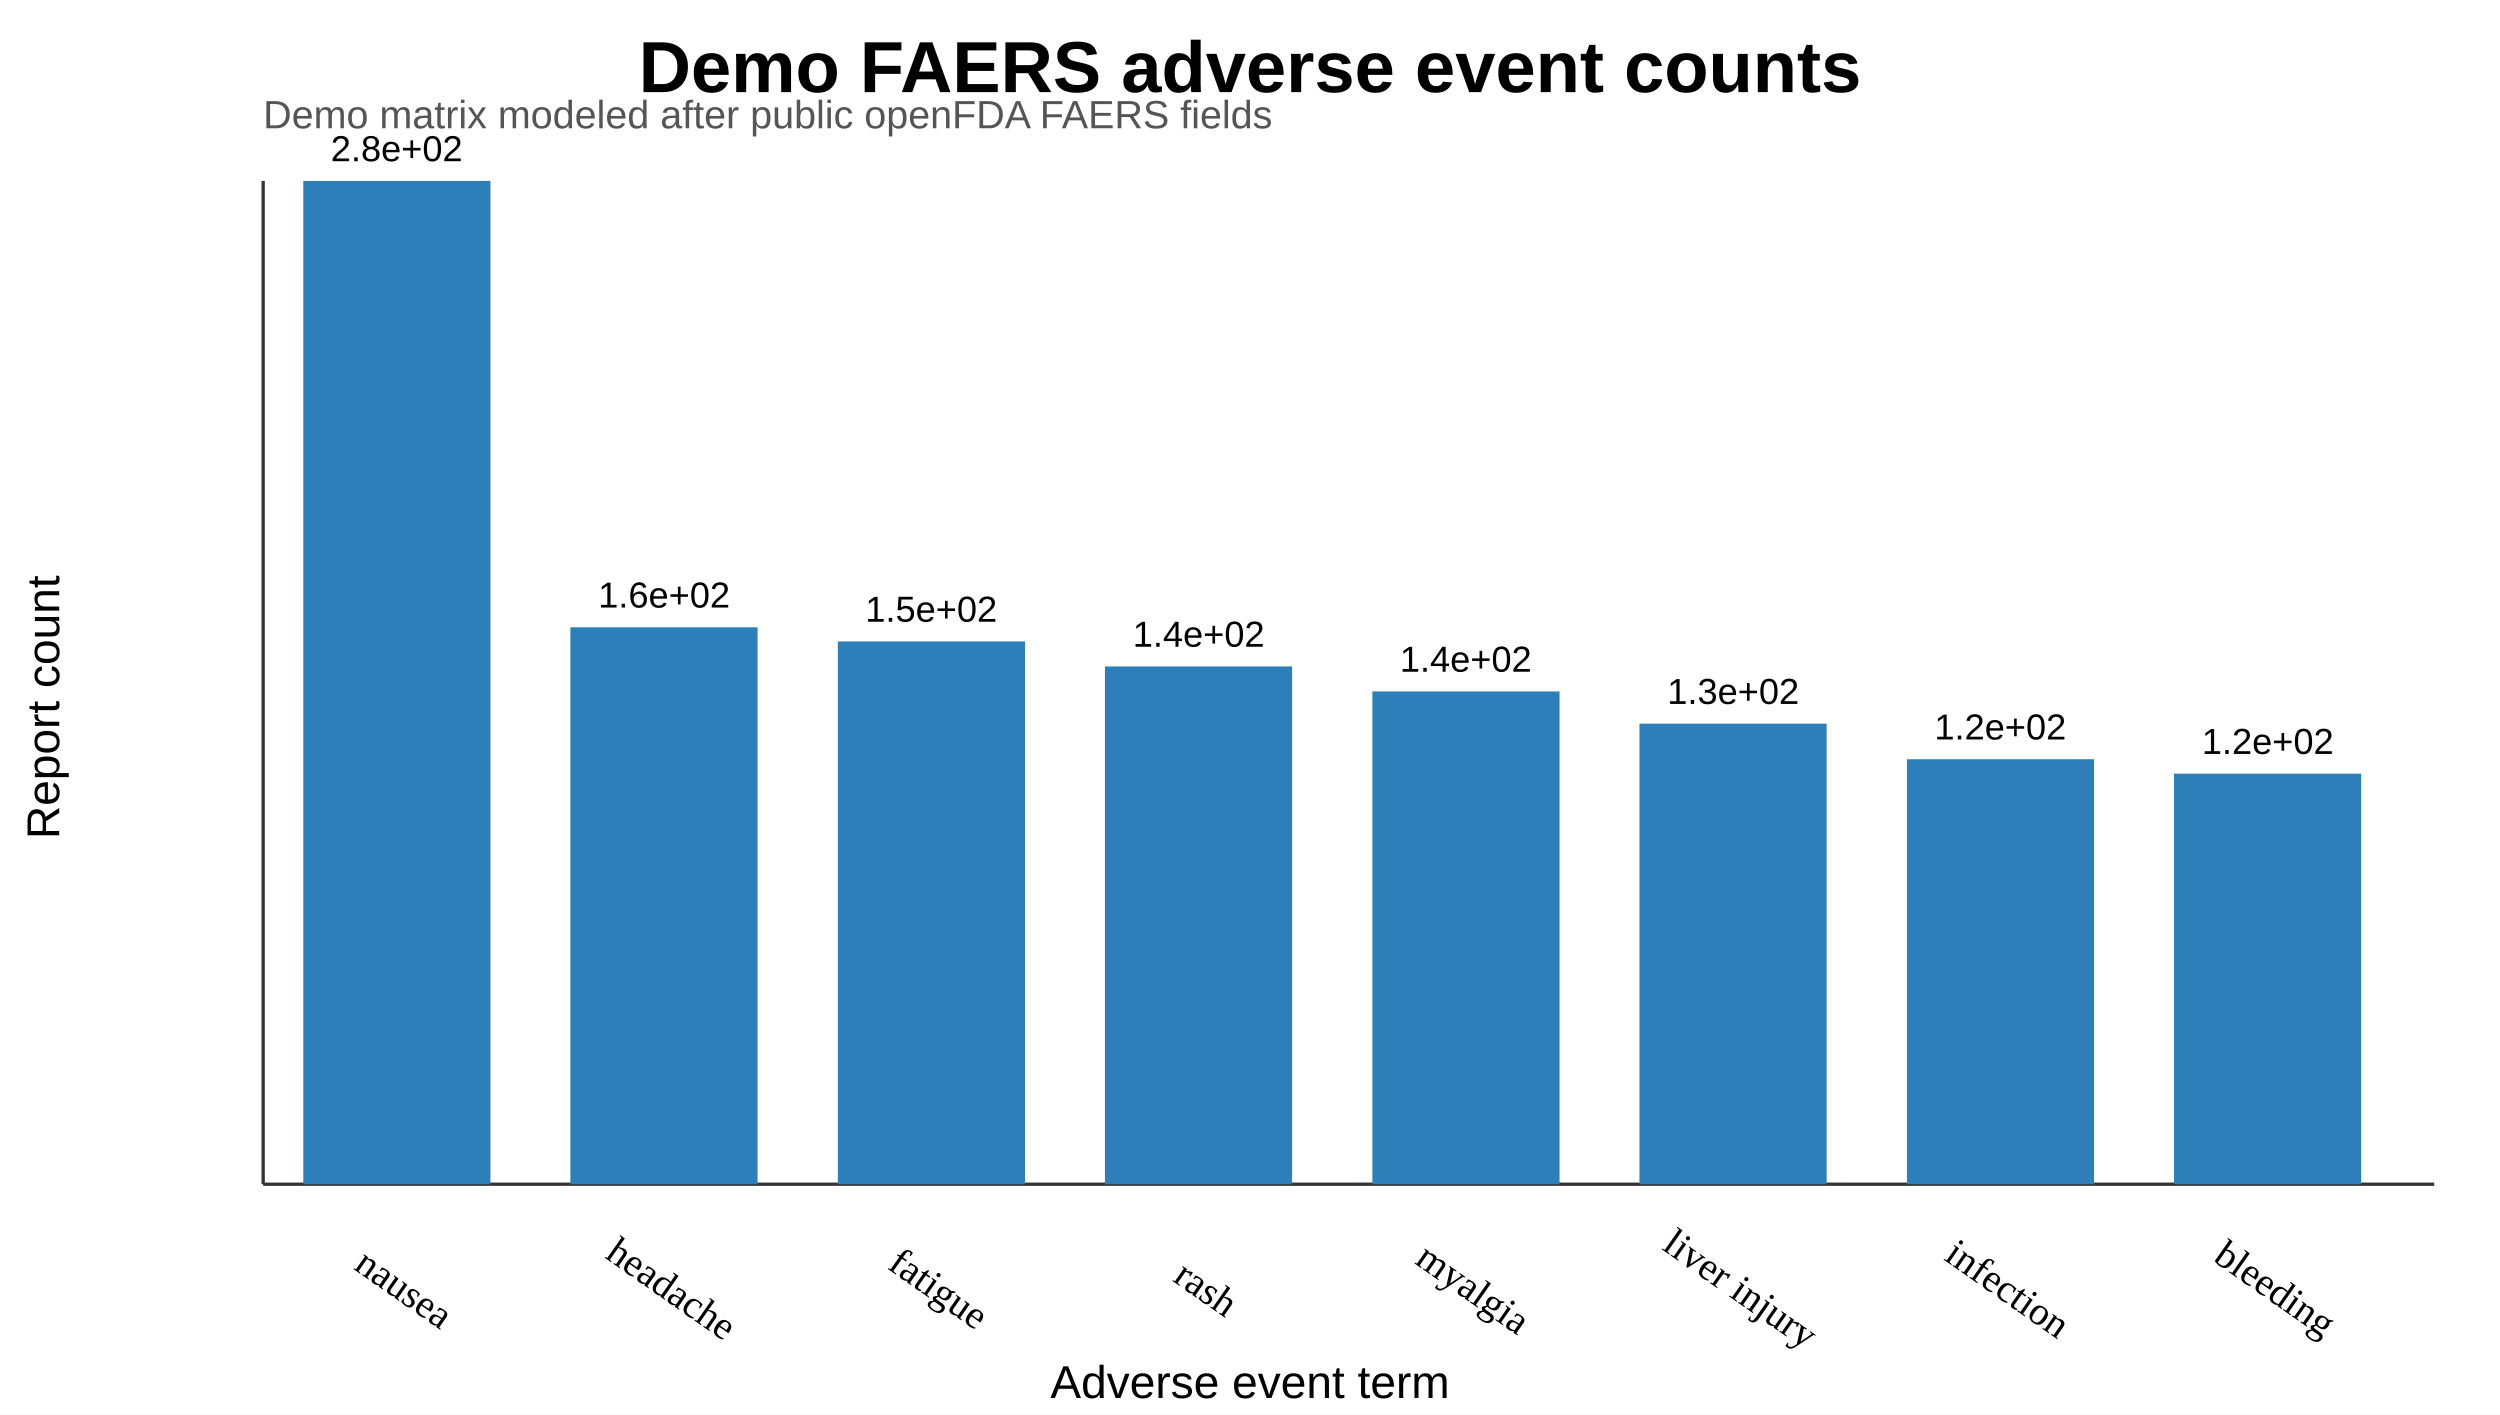
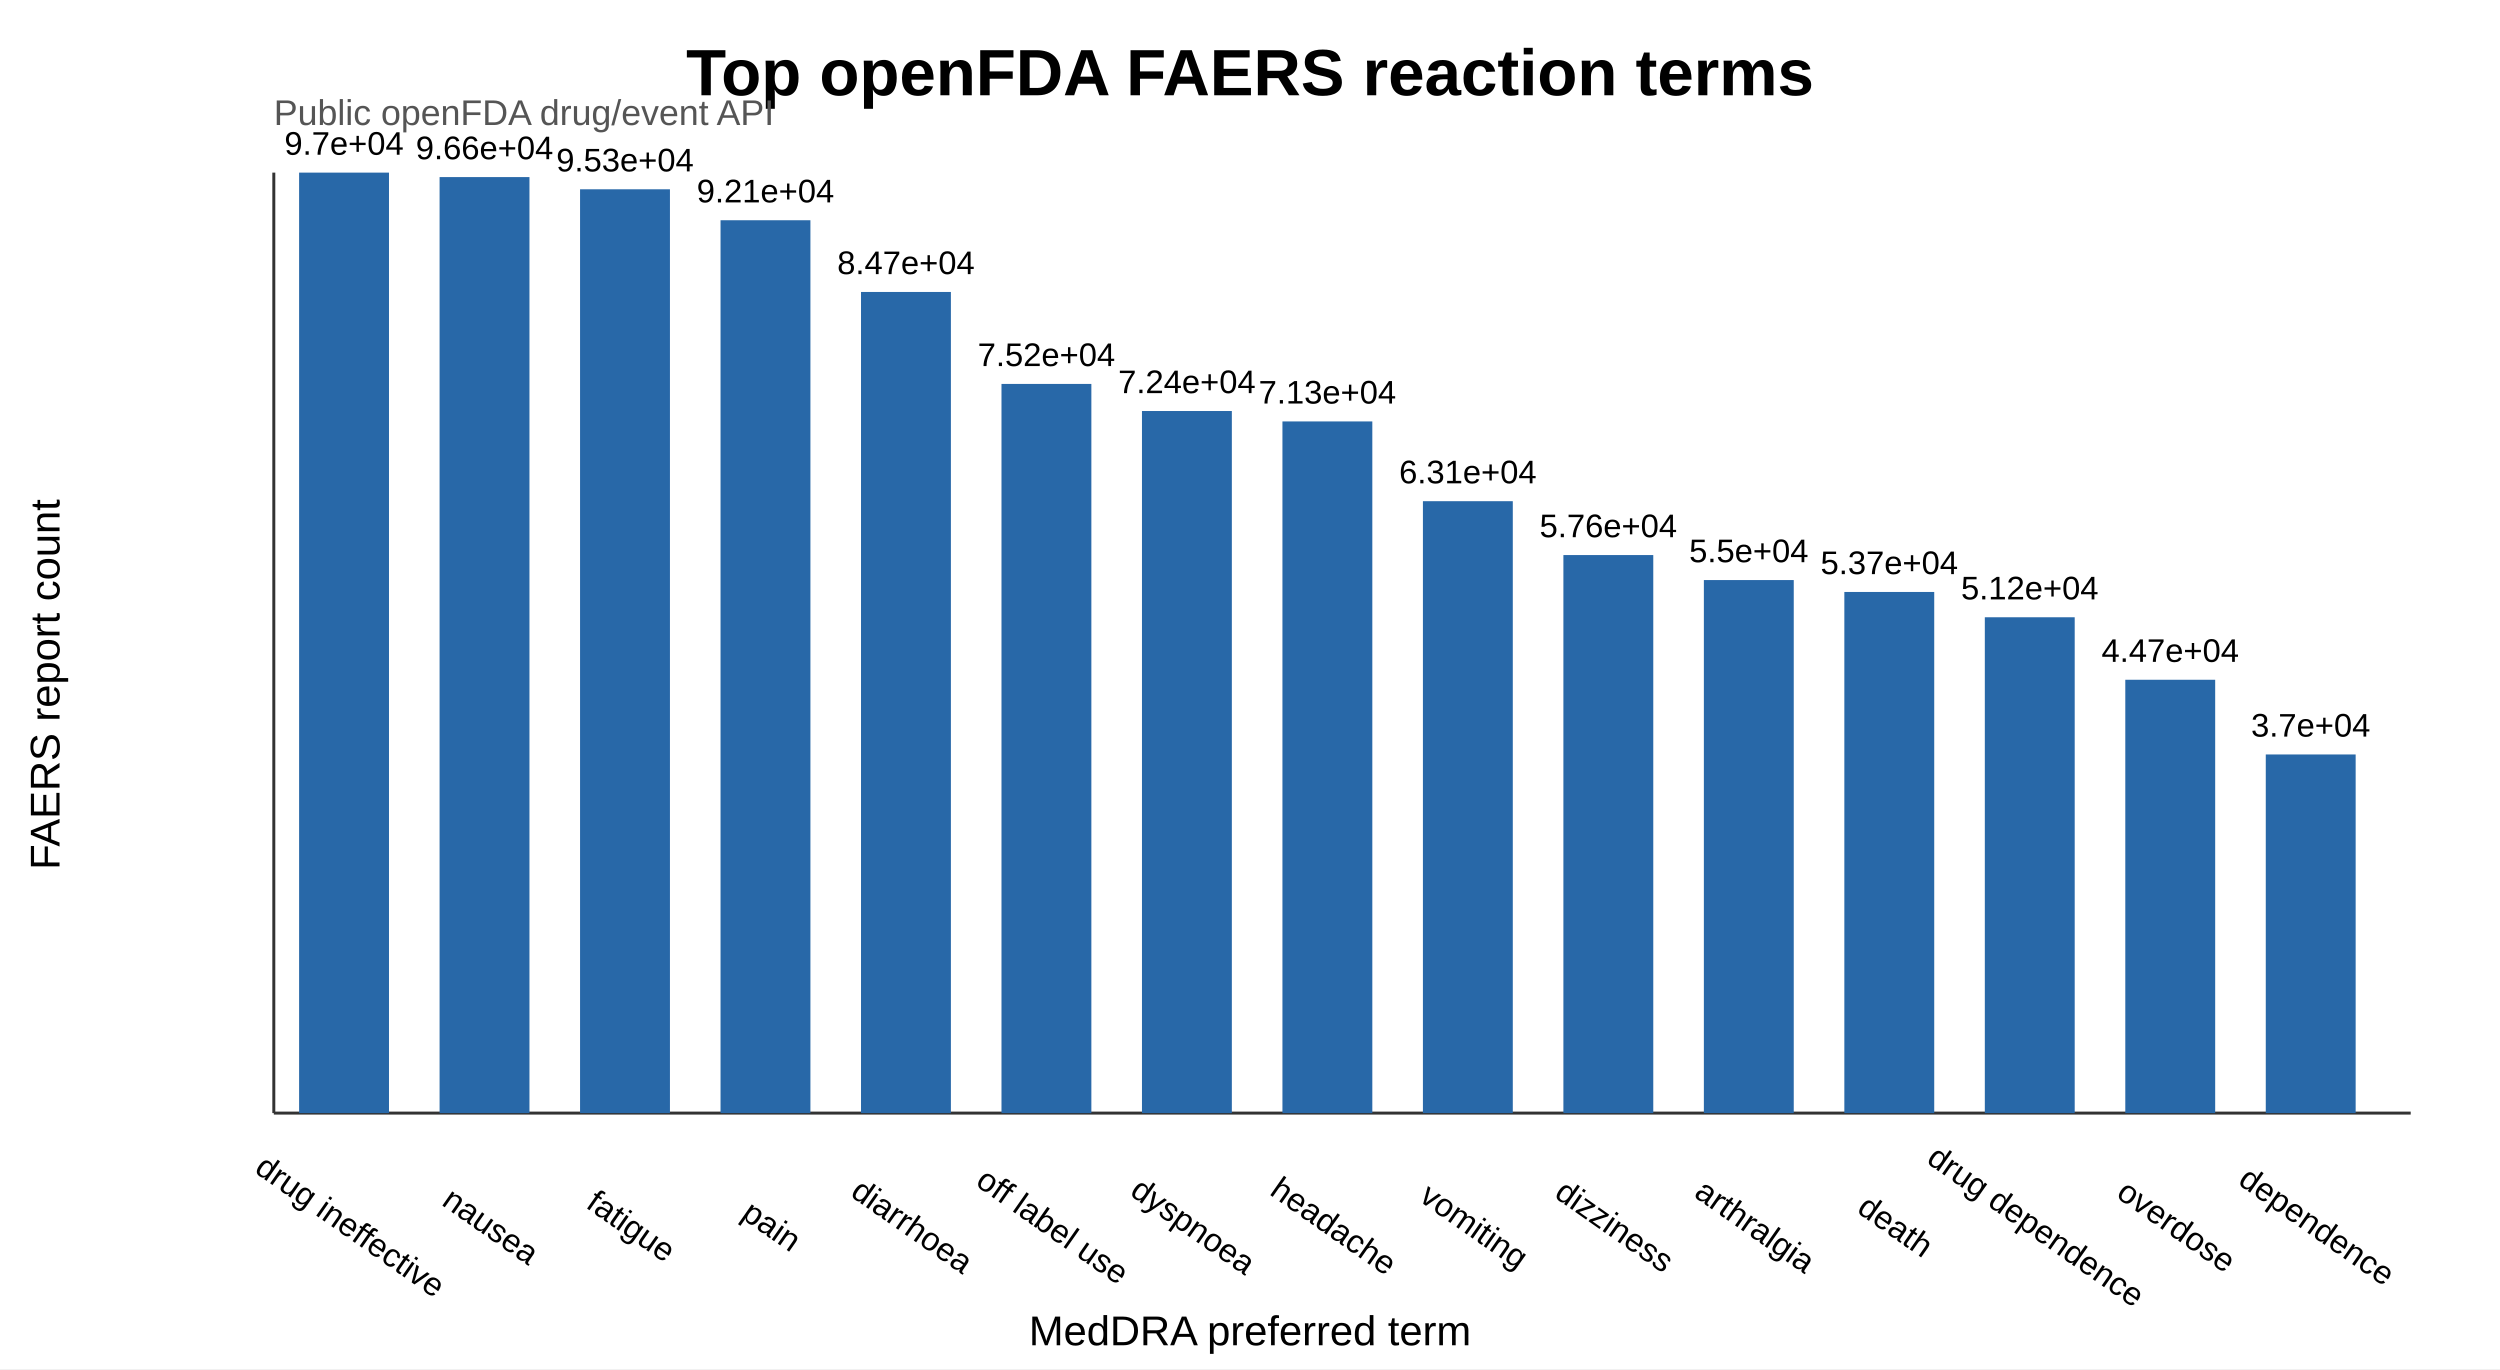
- <svg xmlns="http://www.w3.org/2000/svg" width="760" height="430" viewBox="0 0 760 430">
-   <rect width="100%" height="100%" fill="#ffffff" />
-   <text x="380.0" y="28" text-anchor="middle" font-family="Arial" font-size="22" font-weight="700">Demo FAERS adverse event counts</text>
-   <line x1="80" y1="55" x2="80" y2="360" stroke="#333" />
-   <line x1="80" y1="360" x2="740" y2="360" stroke="#333" />
-   <text x="380.0" y="425" text-anchor="middle" font-family="Arial" font-size="14">Adverse event term</text>
-   <text x="18" y="215.0" text-anchor="middle" font-family="Arial" font-size="14" transform="rotate(-90 18,215.0)">Report count</text>
-   <text x="80" y="39" font-family="Arial" font-size="12" fill="#555">Demo matrix modeled after public openFDA FAERS fields</text>
-   <rect x="92.2" y="55.0" width="56.9" height="305.0" fill="#2c7fb8" />
-   <text x="120.6" y="49.0" font-size="11" text-anchor="middle" font-family="Arial">2.8e+02</text>
-   <text x="120.6" y="395" font-size="12" text-anchor="middle" transform="rotate(35 120.6,395)">nausea</text>
-   <rect x="173.4" y="190.7" width="56.9" height="169.3" fill="#2c7fb8" />
-   <text x="201.9" y="184.7" font-size="11" text-anchor="middle" font-family="Arial">1.6e+02</text>
-   <text x="201.9" y="395" font-size="12" text-anchor="middle" transform="rotate(35 201.9,395)">headache</text>
-   <rect x="254.7" y="195.0" width="56.9" height="165.0" fill="#2c7fb8" />
-   <text x="283.1" y="189.0" font-size="11" text-anchor="middle" font-family="Arial">1.5e+02</text>
-   <text x="283.1" y="395" font-size="12" text-anchor="middle" transform="rotate(35 283.1,395)">fatigue</text>
-   <rect x="335.9" y="202.6" width="56.9" height="157.4" fill="#2c7fb8" />
-   <text x="364.4" y="196.6" font-size="11" text-anchor="middle" font-family="Arial">1.4e+02</text>
-   <text x="364.4" y="395" font-size="12" text-anchor="middle" transform="rotate(35 364.4,395)">rash</text>
-   <rect x="417.2" y="210.2" width="56.9" height="149.8" fill="#2c7fb8" />
-   <text x="445.6" y="204.2" font-size="11" text-anchor="middle" font-family="Arial">1.4e+02</text>
-   <text x="445.6" y="395" font-size="12" text-anchor="middle" transform="rotate(35 445.6,395)">myalgia</text>
-   <rect x="498.4" y="220.0" width="56.9" height="140.0" fill="#2c7fb8" />
-   <text x="526.9" y="214.0" font-size="11" text-anchor="middle" font-family="Arial">1.3e+02</text>
-   <text x="526.9" y="395" font-size="12" text-anchor="middle" transform="rotate(35 526.9,395)">liver injury</text>
-   <rect x="579.7" y="230.8" width="56.9" height="129.2" fill="#2c7fb8" />
-   <text x="608.1" y="224.8" font-size="11" text-anchor="middle" font-family="Arial">1.2e+02</text>
-   <text x="608.1" y="395" font-size="12" text-anchor="middle" transform="rotate(35 608.1,395)">infection</text>
-   <rect x="660.9" y="235.2" width="56.9" height="124.8" fill="#2c7fb8" />
-   <text x="689.4" y="229.2" font-size="11" text-anchor="middle" font-family="Arial">1.2e+02</text>
-   <text x="689.4" y="395" font-size="12" text-anchor="middle" transform="rotate(35 689.4,395)">bleeding</text>
+ <svg xmlns="http://www.w3.org/2000/svg" width="840" height="460" viewBox="0 0 840 460">
+   <rect width="100%" height="100%" fill="#fff" />
+   <text x="420.0" y="32" text-anchor="middle" font-family="Arial" font-size="22" font-weight="700">Top openFDA FAERS reaction terms</text>
+   <text x="92" y="42" font-family="Arial" font-size="12" fill="#555">Public openFDA drug/event API</text>
+   <line x1="92" y1="58" x2="92" y2="374" stroke="#333" />
+   <line x1="92" y1="374" x2="810" y2="374" stroke="#333" />
+   <text x="420.0" y="452" text-anchor="middle" font-family="Arial" font-size="14">MedDRA preferred term</text>
+   <text x="20" y="230.0" text-anchor="middle" font-family="Arial" font-size="14" transform="rotate(-90 20,230.0)">FAERS report count</text>
+   <rect x="100.5" y="58.0" width="30.2" height="316.0" fill="#2868a8" />
+   <text x="115.6" y="52.0" font-family="Arial" font-size="11" text-anchor="middle">9.7e+04</text>
+   <text x="115.6" y="415" font-family="Arial" font-size="11" text-anchor="middle" transform="rotate(35 115.6,415)">drug ineffective</text>
+   <rect x="147.7" y="59.5" width="30.2" height="314.5" fill="#2868a8" />
+   <text x="162.8" y="53.5" font-family="Arial" font-size="11" text-anchor="middle">9.66e+04</text>
+   <text x="162.8" y="415" font-family="Arial" font-size="11" text-anchor="middle" transform="rotate(35 162.8,415)">nausea</text>
+   <rect x="194.9" y="63.6" width="30.2" height="310.4" fill="#2868a8" />
+   <text x="210.0" y="57.6" font-family="Arial" font-size="11" text-anchor="middle">9.53e+04</text>
+   <text x="210.0" y="415" font-family="Arial" font-size="11" text-anchor="middle" transform="rotate(35 210.0,415)">fatigue</text>
+   <rect x="242.1" y="74.0" width="30.2" height="300.0" fill="#2868a8" />
+   <text x="257.2" y="68.0" font-family="Arial" font-size="11" text-anchor="middle">9.21e+04</text>
+   <text x="257.2" y="415" font-family="Arial" font-size="11" text-anchor="middle" transform="rotate(35 257.2,415)">pain</text>
+   <rect x="289.3" y="98.1" width="30.2" height="275.9" fill="#2868a8" />
+   <text x="304.4" y="92.1" font-family="Arial" font-size="11" text-anchor="middle">8.47e+04</text>
+   <text x="304.4" y="415" font-family="Arial" font-size="11" text-anchor="middle" transform="rotate(35 304.4,415)">diarrhoea</text>
+   <rect x="336.5" y="129.0" width="30.2" height="245.0" fill="#2868a8" />
+   <text x="351.6" y="123.0" font-family="Arial" font-size="11" text-anchor="middle">7.52e+04</text>
+   <text x="351.6" y="415" font-family="Arial" font-size="11" text-anchor="middle" transform="rotate(35 351.6,415)">off label use</text>
+   <rect x="383.7" y="138.1" width="30.2" height="235.9" fill="#2868a8" />
+   <text x="398.8" y="132.1" font-family="Arial" font-size="11" text-anchor="middle">7.24e+04</text>
+   <text x="398.8" y="415" font-family="Arial" font-size="11" text-anchor="middle" transform="rotate(35 398.8,415)">dyspnoea</text>
+   <rect x="430.9" y="141.6" width="30.2" height="232.4" fill="#2868a8" />
+   <text x="446.0" y="135.6" font-family="Arial" font-size="11" text-anchor="middle">7.13e+04</text>
+   <text x="446.0" y="415" font-family="Arial" font-size="11" text-anchor="middle" transform="rotate(35 446.0,415)">headache</text>
+   <rect x="478.1" y="168.4" width="30.2" height="205.6" fill="#2868a8" />
+   <text x="493.2" y="162.4" font-family="Arial" font-size="11" text-anchor="middle">6.31e+04</text>
+   <text x="493.2" y="415" font-family="Arial" font-size="11" text-anchor="middle" transform="rotate(35 493.2,415)">vomiting</text>
+   <rect x="525.3" y="186.5" width="30.2" height="187.5" fill="#2868a8" />
+   <text x="540.4" y="180.5" font-family="Arial" font-size="11" text-anchor="middle">5.76e+04</text>
+   <text x="540.4" y="415" font-family="Arial" font-size="11" text-anchor="middle" transform="rotate(35 540.4,415)">dizziness</text>
+   <rect x="572.5" y="194.9" width="30.2" height="179.1" fill="#2868a8" />
+   <text x="587.6" y="188.9" font-family="Arial" font-size="11" text-anchor="middle">5.5e+04</text>
+   <text x="587.6" y="415" font-family="Arial" font-size="11" text-anchor="middle" transform="rotate(35 587.6,415)">arthralgia</text>
+   <rect x="619.7" y="198.9" width="30.2" height="175.1" fill="#2868a8" />
+   <text x="634.8" y="192.9" font-family="Arial" font-size="11" text-anchor="middle">5.37e+04</text>
+   <text x="634.8" y="415" font-family="Arial" font-size="11" text-anchor="middle" transform="rotate(35 634.8,415)">death</text>
+   <rect x="666.9" y="207.4" width="30.2" height="166.6" fill="#2868a8" />
+   <text x="682.0" y="201.4" font-family="Arial" font-size="11" text-anchor="middle">5.12e+04</text>
+   <text x="682.0" y="415" font-family="Arial" font-size="11" text-anchor="middle" transform="rotate(35 682.0,415)">drug dependence</text>
+   <rect x="714.1" y="228.4" width="30.2" height="145.6" fill="#2868a8" />
+   <text x="729.2" y="222.4" font-family="Arial" font-size="11" text-anchor="middle">4.47e+04</text>
+   <text x="729.2" y="415" font-family="Arial" font-size="11" text-anchor="middle" transform="rotate(35 729.2,415)">overdose</text>
+   <rect x="761.3" y="253.5" width="30.2" height="120.5" fill="#2868a8" />
+   <text x="776.4" y="247.5" font-family="Arial" font-size="11" text-anchor="middle">3.7e+04</text>
+   <text x="776.4" y="415" font-family="Arial" font-size="11" text-anchor="middle" transform="rotate(35 776.4,415)">dependence</text>
</svg>
